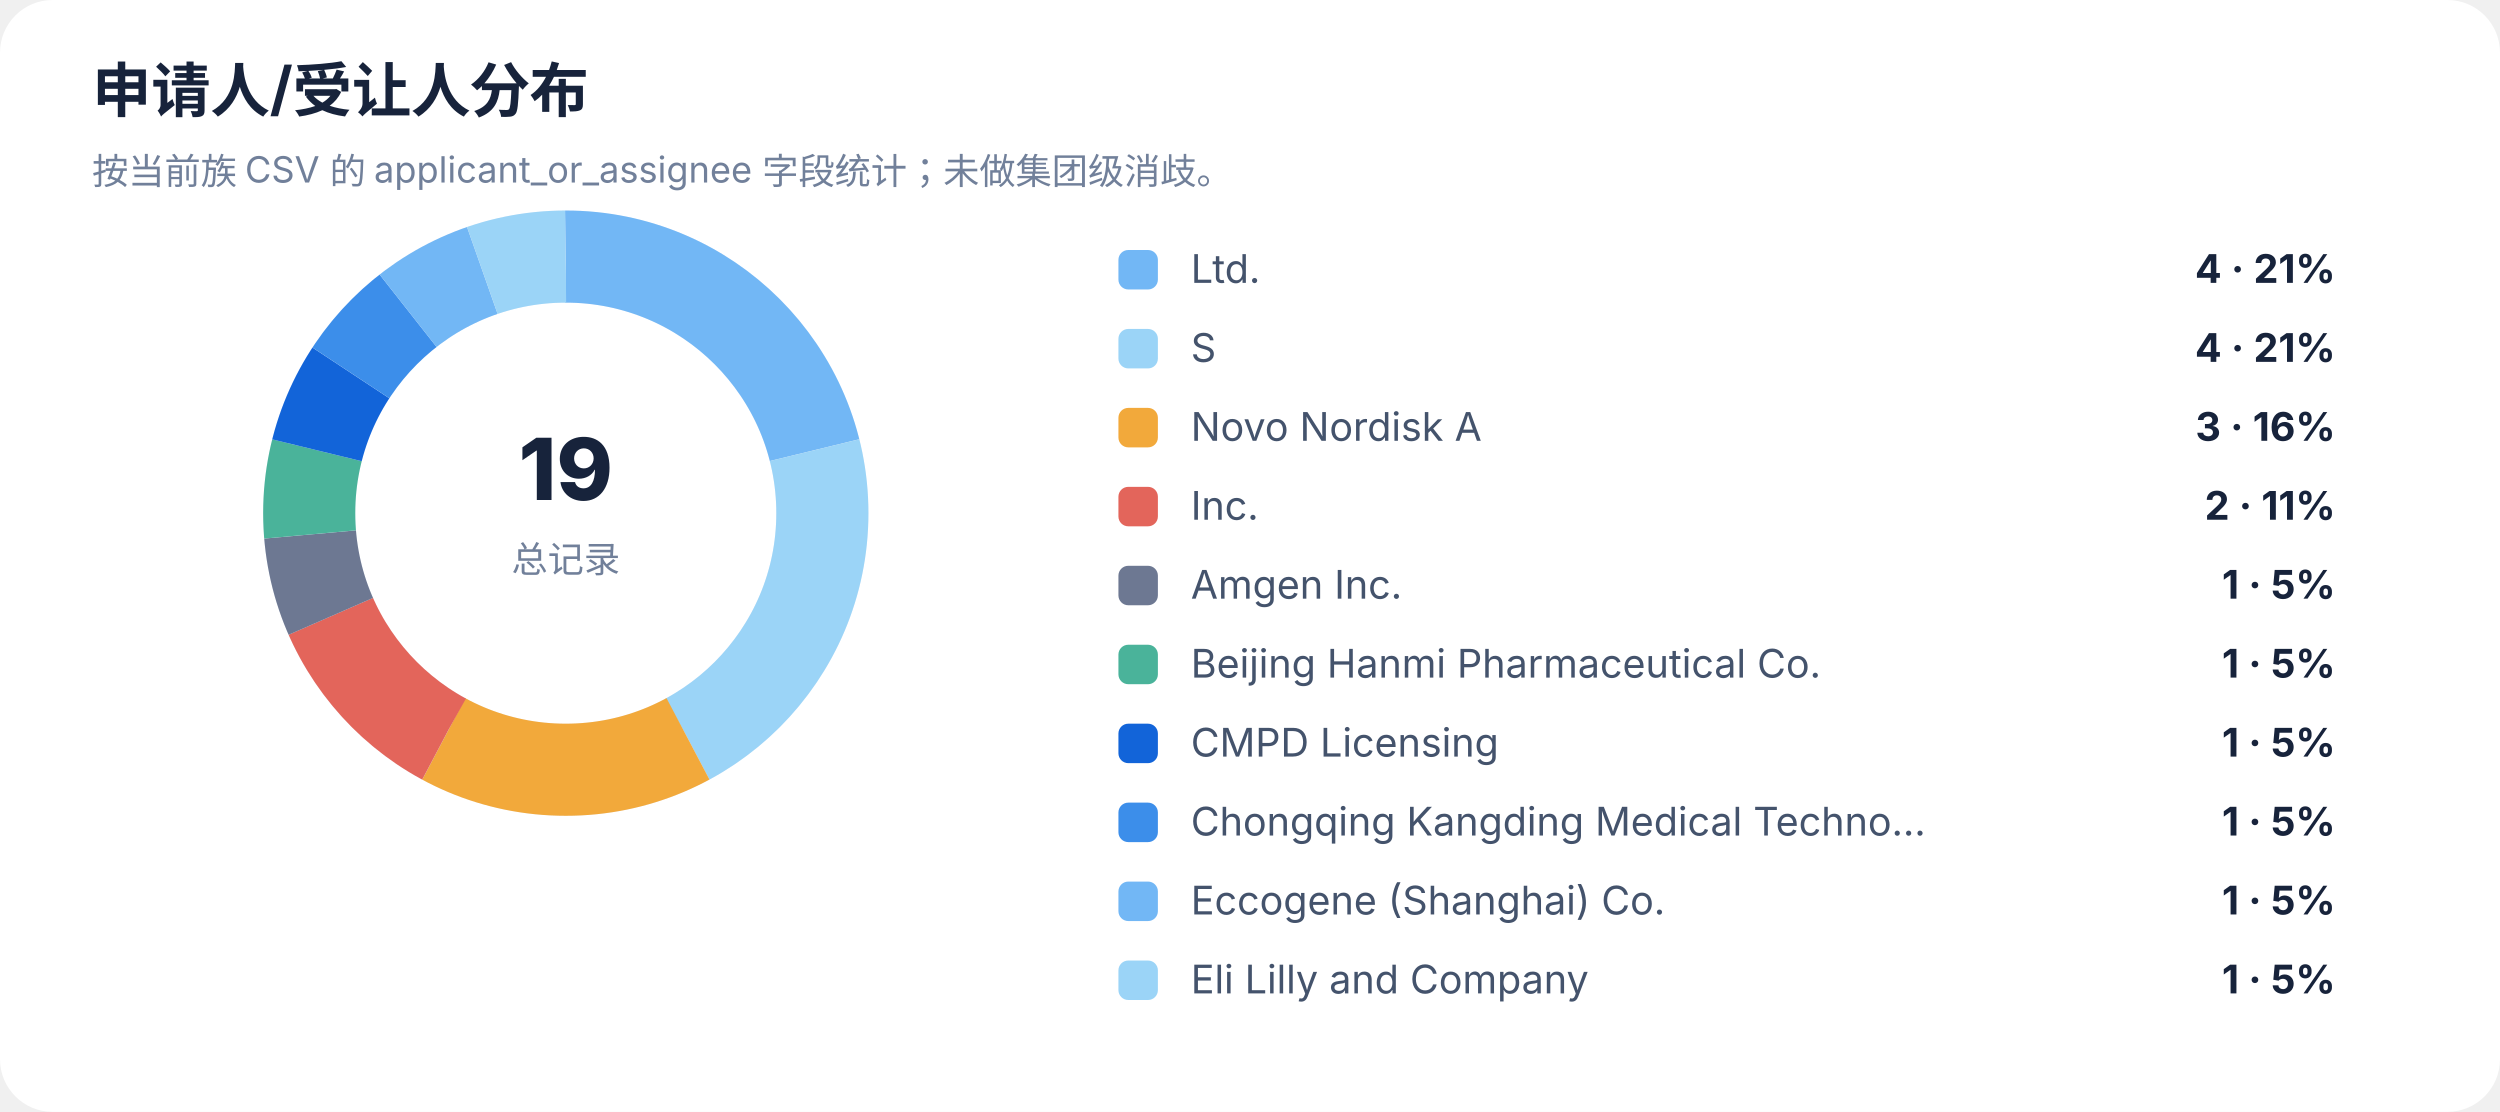
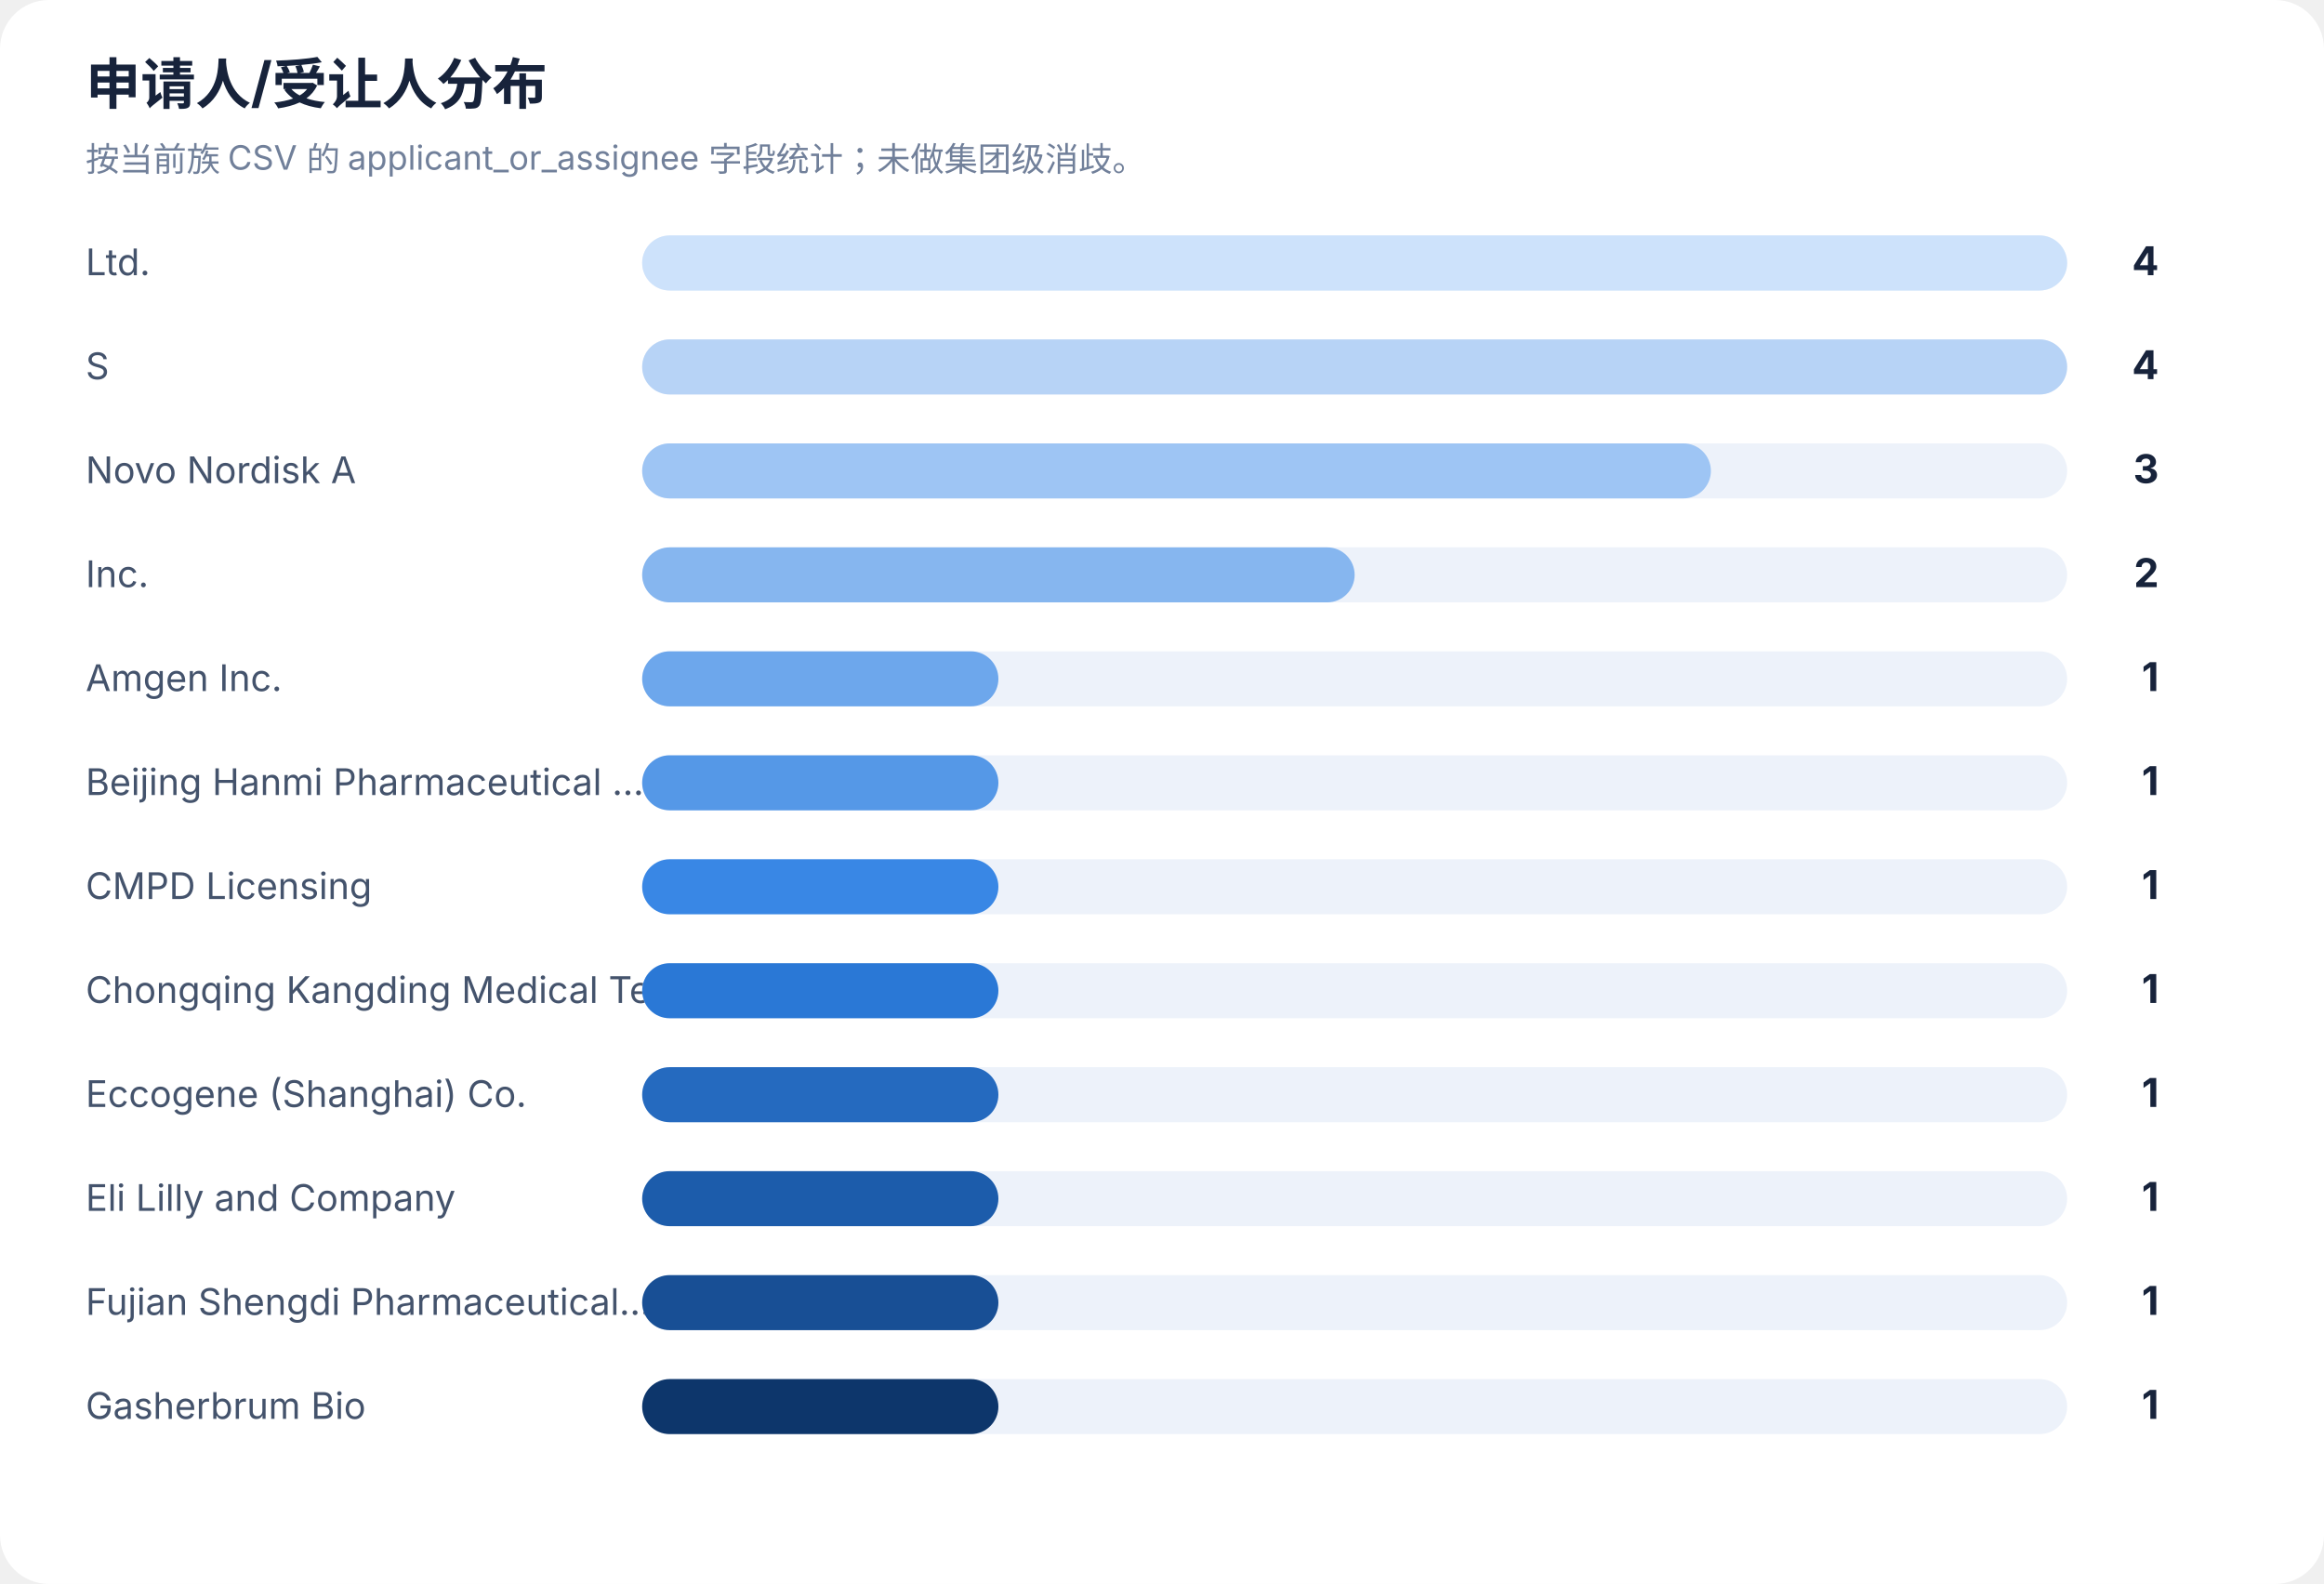
- <svg xmlns="http://www.w3.org/2000/svg" viewBox="0 0 760 338" role="img" aria-label="申请人/受让人分布">
-   <rect width="760" height="338" rx="16" fill="#ffffff" />
-   <text x="28" y="34" font-family="-apple-system,BlinkMacSystemFont,Segoe UI,sans-serif" font-size="18" font-weight="700" fill="#17233b">申请人/受让人分布</text>
-   <text x="28" y="56" font-family="-apple-system,BlinkMacSystemFont,Segoe UI,sans-serif" font-size="11" fill="#71809a">按当前族 CSV 的 applicant_or_assignee 字段统计；未做集团级消歧。</text>
-   <circle cx="172" cy="156" r="78" fill="none" stroke="#edf2fa" stroke-width="28" />
-   <circle cx="172" cy="156" r="78" fill="none" stroke="#72b7f5" stroke-width="28" stroke-dasharray="103.18 386.91" stroke-dashoffset="-0.00" transform="rotate(-90 172 156)" />
-   <circle cx="172" cy="156" r="78" fill="none" stroke="#9bd4f7" stroke-width="28" stroke-dasharray="103.18 386.91" stroke-dashoffset="-103.18" transform="rotate(-90 172 156)" />
-   <circle cx="172" cy="156" r="78" fill="none" stroke="#f2a93b" stroke-width="28" stroke-dasharray="77.38 412.71" stroke-dashoffset="-206.35" transform="rotate(-90 172 156)" />
-   <circle cx="172" cy="156" r="78" fill="none" stroke="#e3655b" stroke-width="28" stroke-dasharray="51.59 438.50" stroke-dashoffset="-283.74" transform="rotate(-90 172 156)" />
-   <circle cx="172" cy="156" r="78" fill="none" stroke="#6d7892" stroke-width="28" stroke-dasharray="25.79 464.29" stroke-dashoffset="-335.32" transform="rotate(-90 172 156)" />
-   <circle cx="172" cy="156" r="78" fill="none" stroke="#4ab39a" stroke-width="28" stroke-dasharray="25.79 464.29" stroke-dashoffset="-361.12" transform="rotate(-90 172 156)" />
-   <circle cx="172" cy="156" r="78" fill="none" stroke="#1264d9" stroke-width="28" stroke-dasharray="25.79 464.29" stroke-dashoffset="-386.91" transform="rotate(-90 172 156)" />
-   <circle cx="172" cy="156" r="78" fill="none" stroke="#3c8eea" stroke-width="28" stroke-dasharray="25.79 464.29" stroke-dashoffset="-412.71" transform="rotate(-90 172 156)" />
-   <circle cx="172" cy="156" r="78" fill="none" stroke="#72b7f5" stroke-width="28" stroke-dasharray="25.79 464.29" stroke-dashoffset="-438.50" transform="rotate(-90 172 156)" />
-   <circle cx="172" cy="156" r="78" fill="none" stroke="#9bd4f7" stroke-width="28" stroke-dasharray="25.79 464.29" stroke-dashoffset="-464.29" transform="rotate(-90 172 156)" />
-   <text x="172" y="152" text-anchor="middle" font-family="-apple-system,BlinkMacSystemFont,Segoe UI,sans-serif" font-size="26" font-weight="800" fill="#17233b">19</text>
-   <text x="172" y="174" text-anchor="middle" font-family="-apple-system,BlinkMacSystemFont,Segoe UI,sans-serif" font-size="11" fill="#71809a">总记录</text>
-   <rect x="340" y="76" width="12" height="12" rx="3" fill="#72b7f5" />
-   <text x="362" y="86" font-family="-apple-system,BlinkMacSystemFont,Segoe UI,sans-serif" font-size="12" fill="#44536c">Ltd.</text>
-   <text x="710" y="86" text-anchor="end" font-family="-apple-system,BlinkMacSystemFont,Segoe UI,sans-serif" font-size="12" font-weight="700" fill="#17233b">4 · 21%</text>
-   <rect x="340" y="100" width="12" height="12" rx="3" fill="#9bd4f7" />
-   <text x="362" y="110" font-family="-apple-system,BlinkMacSystemFont,Segoe UI,sans-serif" font-size="12" fill="#44536c">S</text>
-   <text x="710" y="110" text-anchor="end" font-family="-apple-system,BlinkMacSystemFont,Segoe UI,sans-serif" font-size="12" font-weight="700" fill="#17233b">4 · 21%</text>
-   <rect x="340" y="124" width="12" height="12" rx="3" fill="#f2a93b" />
-   <text x="362" y="134" font-family="-apple-system,BlinkMacSystemFont,Segoe UI,sans-serif" font-size="12" fill="#44536c">Novo Nordisk A</text>
-   <text x="710" y="134" text-anchor="end" font-family="-apple-system,BlinkMacSystemFont,Segoe UI,sans-serif" font-size="12" font-weight="700" fill="#17233b">3 · 16%</text>
-   <rect x="340" y="148" width="12" height="12" rx="3" fill="#e3655b" />
-   <text x="362" y="158" font-family="-apple-system,BlinkMacSystemFont,Segoe UI,sans-serif" font-size="12" fill="#44536c">Inc.</text>
-   <text x="710" y="158" text-anchor="end" font-family="-apple-system,BlinkMacSystemFont,Segoe UI,sans-serif" font-size="12" font-weight="700" fill="#17233b">2 · 11%</text>
-   <rect x="340" y="172" width="12" height="12" rx="3" fill="#6d7892" />
-   <text x="362" y="182" font-family="-apple-system,BlinkMacSystemFont,Segoe UI,sans-serif" font-size="12" fill="#44536c">Amgen Inc.</text>
-   <text x="710" y="182" text-anchor="end" font-family="-apple-system,BlinkMacSystemFont,Segoe UI,sans-serif" font-size="12" font-weight="700" fill="#17233b">1 · 5%</text>
-   <rect x="340" y="196" width="12" height="12" rx="3" fill="#4ab39a" />
-   <text x="362" y="206" font-family="-apple-system,BlinkMacSystemFont,Segoe UI,sans-serif" font-size="12" fill="#44536c">Beijing Hanmi Pharmaceutical Co.</text>
-   <text x="710" y="206" text-anchor="end" font-family="-apple-system,BlinkMacSystemFont,Segoe UI,sans-serif" font-size="12" font-weight="700" fill="#17233b">1 · 5%</text>
-   <rect x="340" y="220" width="12" height="12" rx="3" fill="#1264d9" />
-   <text x="362" y="230" font-family="-apple-system,BlinkMacSystemFont,Segoe UI,sans-serif" font-size="12" fill="#44536c">CMPD Licensing</text>
-   <text x="710" y="230" text-anchor="end" font-family="-apple-system,BlinkMacSystemFont,Segoe UI,sans-serif" font-size="12" font-weight="700" fill="#17233b">1 · 5%</text>
-   <rect x="340" y="244" width="12" height="12" rx="3" fill="#3c8eea" />
-   <text x="362" y="254" font-family="-apple-system,BlinkMacSystemFont,Segoe UI,sans-serif" font-size="12" fill="#44536c">Chongqing Kangding Medical Techno…</text>
-   <text x="710" y="254" text-anchor="end" font-family="-apple-system,BlinkMacSystemFont,Segoe UI,sans-serif" font-size="12" font-weight="700" fill="#17233b">1 · 5%</text>
-   <rect x="340" y="268" width="12" height="12" rx="3" fill="#72b7f5" />
-   <text x="362" y="278" font-family="-apple-system,BlinkMacSystemFont,Segoe UI,sans-serif" font-size="12" fill="#44536c">Eccogene (Shanghai) Co.</text>
-   <text x="710" y="278" text-anchor="end" font-family="-apple-system,BlinkMacSystemFont,Segoe UI,sans-serif" font-size="12" font-weight="700" fill="#17233b">1 · 5%</text>
-   <rect x="340" y="292" width="12" height="12" rx="3" fill="#9bd4f7" />
-   <text x="362" y="302" font-family="-apple-system,BlinkMacSystemFont,Segoe UI,sans-serif" font-size="12" fill="#44536c">Eli Lilly and Company</text>
-   <text x="710" y="302" text-anchor="end" font-family="-apple-system,BlinkMacSystemFont,Segoe UI,sans-serif" font-size="12" font-weight="700" fill="#17233b">1 · 5%</text>
+ <svg xmlns="http://www.w3.org/2000/svg" viewBox="0 0 760 518" role="img" aria-label="申请人/受让人分布" class="rv-svg">
+   <rect width="760" height="518" rx="16" fill="var(--surface,#fff)" />
+   <text x="28" y="34" font-family="-apple-system,BlinkMacSystemFont,Segoe UI,sans-serif" font-size="18" font-weight="700" fill="var(--ink,#17233b)">申请人/受让人分布</text>
+   <text x="28" y="56" font-family="-apple-system,BlinkMacSystemFont,Segoe UI,sans-serif" font-size="11" fill="var(--muted,#71809a)">按当前族 CSV 的 applicant_or_assignee 字段统计；未做集团级消歧。</text>
+   <g class="rv-row" data-idx="c99656-0">
+     <text x="28" y="90" font-family="-apple-system,BlinkMacSystemFont,Segoe UI,sans-serif" font-size="12" fill="var(--secondary,#44536c)">Ltd.</text>
+     <rect x="210" y="77" width="466" height="18" rx="9" fill="var(--track,#edf2fa)" />
+     <rect class="rv-bar" x="210" y="77" width="466.0" height="18" rx="9" fill="#cde2fb">
+       <animate attributeName="width" from="0" to="466.0" dur=".5s" fill="freeze" />
+     </rect>
+     <text x="706" y="90" text-anchor="end" font-family="-apple-system,BlinkMacSystemFont,Segoe UI,sans-serif" font-size="13" font-weight="700" fill="var(--ink,#17233b)">4</text>
+   </g>
+   <g class="rv-row" data-idx="c99656-1">
+     <text x="28" y="124" font-family="-apple-system,BlinkMacSystemFont,Segoe UI,sans-serif" font-size="12" fill="var(--secondary,#44536c)">S</text>
+     <rect x="210" y="111" width="466" height="18" rx="9" fill="var(--track,#edf2fa)" />
+     <rect class="rv-bar" x="210" y="111" width="466.0" height="18" rx="9" fill="#b7d3f6">
+       <animate attributeName="width" from="0" to="466.0" dur=".5s" fill="freeze" />
+     </rect>
+     <text x="706" y="124" text-anchor="end" font-family="-apple-system,BlinkMacSystemFont,Segoe UI,sans-serif" font-size="13" font-weight="700" fill="var(--ink,#17233b)">4</text>
+   </g>
+   <g class="rv-row" data-idx="c99656-2">
+     <text x="28" y="158" font-family="-apple-system,BlinkMacSystemFont,Segoe UI,sans-serif" font-size="12" fill="var(--secondary,#44536c)">Novo Nordisk A</text>
+     <rect x="210" y="145" width="466" height="18" rx="9" fill="var(--track,#edf2fa)" />
+     <rect class="rv-bar" x="210" y="145" width="349.5" height="18" rx="9" fill="#9ec5f4">
+       <animate attributeName="width" from="0" to="349.5" dur=".5s" fill="freeze" />
+     </rect>
+     <text x="706" y="158" text-anchor="end" font-family="-apple-system,BlinkMacSystemFont,Segoe UI,sans-serif" font-size="13" font-weight="700" fill="var(--ink,#17233b)">3</text>
+   </g>
+   <g class="rv-row" data-idx="c99656-3">
+     <text x="28" y="192" font-family="-apple-system,BlinkMacSystemFont,Segoe UI,sans-serif" font-size="12" fill="var(--secondary,#44536c)">Inc.</text>
+     <rect x="210" y="179" width="466" height="18" rx="9" fill="var(--track,#edf2fa)" />
+     <rect class="rv-bar" x="210" y="179" width="233.0" height="18" rx="9" fill="#86b6ef">
+       <animate attributeName="width" from="0" to="233.0" dur=".5s" fill="freeze" />
+     </rect>
+     <text x="706" y="192" text-anchor="end" font-family="-apple-system,BlinkMacSystemFont,Segoe UI,sans-serif" font-size="13" font-weight="700" fill="var(--ink,#17233b)">2</text>
+   </g>
+   <g class="rv-row" data-idx="c99656-4">
+     <text x="28" y="226" font-family="-apple-system,BlinkMacSystemFont,Segoe UI,sans-serif" font-size="12" fill="var(--secondary,#44536c)">Amgen Inc.</text>
+     <rect x="210" y="213" width="466" height="18" rx="9" fill="var(--track,#edf2fa)" />
+     <rect class="rv-bar" x="210" y="213" width="116.5" height="18" rx="9" fill="#6da7ec">
+       <animate attributeName="width" from="0" to="116.5" dur=".5s" fill="freeze" />
+     </rect>
+     <text x="706" y="226" text-anchor="end" font-family="-apple-system,BlinkMacSystemFont,Segoe UI,sans-serif" font-size="13" font-weight="700" fill="var(--ink,#17233b)">1</text>
+   </g>
+   <g class="rv-row" data-idx="c99656-5">
+     <text x="28" y="260" font-family="-apple-system,BlinkMacSystemFont,Segoe UI,sans-serif" font-size="12" fill="var(--secondary,#44536c)">Beijing Hanmi Pharmaceutical …</text>
+     <rect x="210" y="247" width="466" height="18" rx="9" fill="var(--track,#edf2fa)" />
+     <rect class="rv-bar" x="210" y="247" width="116.5" height="18" rx="9" fill="#5598e7">
+       <animate attributeName="width" from="0" to="116.5" dur=".5s" fill="freeze" />
+     </rect>
+     <text x="706" y="260" text-anchor="end" font-family="-apple-system,BlinkMacSystemFont,Segoe UI,sans-serif" font-size="13" font-weight="700" fill="var(--ink,#17233b)">1</text>
+   </g>
+   <g class="rv-row" data-idx="c99656-6">
+     <text x="28" y="294" font-family="-apple-system,BlinkMacSystemFont,Segoe UI,sans-serif" font-size="12" fill="var(--secondary,#44536c)">CMPD Licensing</text>
+     <rect x="210" y="281" width="466" height="18" rx="9" fill="var(--track,#edf2fa)" />
+     <rect class="rv-bar" x="210" y="281" width="116.5" height="18" rx="9" fill="#3987e5">
+       <animate attributeName="width" from="0" to="116.5" dur=".5s" fill="freeze" />
+     </rect>
+     <text x="706" y="294" text-anchor="end" font-family="-apple-system,BlinkMacSystemFont,Segoe UI,sans-serif" font-size="13" font-weight="700" fill="var(--ink,#17233b)">1</text>
+   </g>
+   <g class="rv-row" data-idx="c99656-7">
+     <text x="28" y="328" font-family="-apple-system,BlinkMacSystemFont,Segoe UI,sans-serif" font-size="12" fill="var(--secondary,#44536c)">Chongqing Kangding Medical Te…</text>
+     <rect x="210" y="315" width="466" height="18" rx="9" fill="var(--track,#edf2fa)" />
+     <rect class="rv-bar" x="210" y="315" width="116.5" height="18" rx="9" fill="#2a78d6">
+       <animate attributeName="width" from="0" to="116.5" dur=".5s" fill="freeze" />
+     </rect>
+     <text x="706" y="328" text-anchor="end" font-family="-apple-system,BlinkMacSystemFont,Segoe UI,sans-serif" font-size="13" font-weight="700" fill="var(--ink,#17233b)">1</text>
+   </g>
+   <g class="rv-row" data-idx="c99656-8">
+     <text x="28" y="362" font-family="-apple-system,BlinkMacSystemFont,Segoe UI,sans-serif" font-size="12" fill="var(--secondary,#44536c)">Eccogene (Shanghai) Co.</text>
+     <rect x="210" y="349" width="466" height="18" rx="9" fill="var(--track,#edf2fa)" />
+     <rect class="rv-bar" x="210" y="349" width="116.5" height="18" rx="9" fill="#256abf">
+       <animate attributeName="width" from="0" to="116.5" dur=".5s" fill="freeze" />
+     </rect>
+     <text x="706" y="362" text-anchor="end" font-family="-apple-system,BlinkMacSystemFont,Segoe UI,sans-serif" font-size="13" font-weight="700" fill="var(--ink,#17233b)">1</text>
+   </g>
+   <g class="rv-row" data-idx="c99656-9">
+     <text x="28" y="396" font-family="-apple-system,BlinkMacSystemFont,Segoe UI,sans-serif" font-size="12" fill="var(--secondary,#44536c)">Eli Lilly and Company</text>
+     <rect x="210" y="383" width="466" height="18" rx="9" fill="var(--track,#edf2fa)" />
+     <rect class="rv-bar" x="210" y="383" width="116.5" height="18" rx="9" fill="#1c5cab">
+       <animate attributeName="width" from="0" to="116.5" dur=".5s" fill="freeze" />
+     </rect>
+     <text x="706" y="396" text-anchor="end" font-family="-apple-system,BlinkMacSystemFont,Segoe UI,sans-serif" font-size="13" font-weight="700" fill="var(--ink,#17233b)">1</text>
+   </g>
+   <g class="rv-row" data-idx="c99656-10">
+     <text x="28" y="430" font-family="-apple-system,BlinkMacSystemFont,Segoe UI,sans-serif" font-size="12" fill="var(--secondary,#44536c)">Fujian Shengdi Pharmaceutical…</text>
+     <rect x="210" y="417" width="466" height="18" rx="9" fill="var(--track,#edf2fa)" />
+     <rect class="rv-bar" x="210" y="417" width="116.5" height="18" rx="9" fill="#184f95">
+       <animate attributeName="width" from="0" to="116.5" dur=".5s" fill="freeze" />
+     </rect>
+     <text x="706" y="430" text-anchor="end" font-family="-apple-system,BlinkMacSystemFont,Segoe UI,sans-serif" font-size="13" font-weight="700" fill="var(--ink,#17233b)">1</text>
+   </g>
+   <g class="rv-row" data-idx="c99656-11">
+     <text x="28" y="464" font-family="-apple-system,BlinkMacSystemFont,Segoe UI,sans-serif" font-size="12" fill="var(--secondary,#44536c)">Gasherbrum Bio</text>
+     <rect x="210" y="451" width="466" height="18" rx="9" fill="var(--track,#edf2fa)" />
+     <rect class="rv-bar" x="210" y="451" width="116.5" height="18" rx="9" fill="#0d366b">
+       <animate attributeName="width" from="0" to="116.5" dur=".5s" fill="freeze" />
+     </rect>
+     <text x="706" y="464" text-anchor="end" font-family="-apple-system,BlinkMacSystemFont,Segoe UI,sans-serif" font-size="13" font-weight="700" fill="var(--ink,#17233b)">1</text>
+   </g>
</svg>
